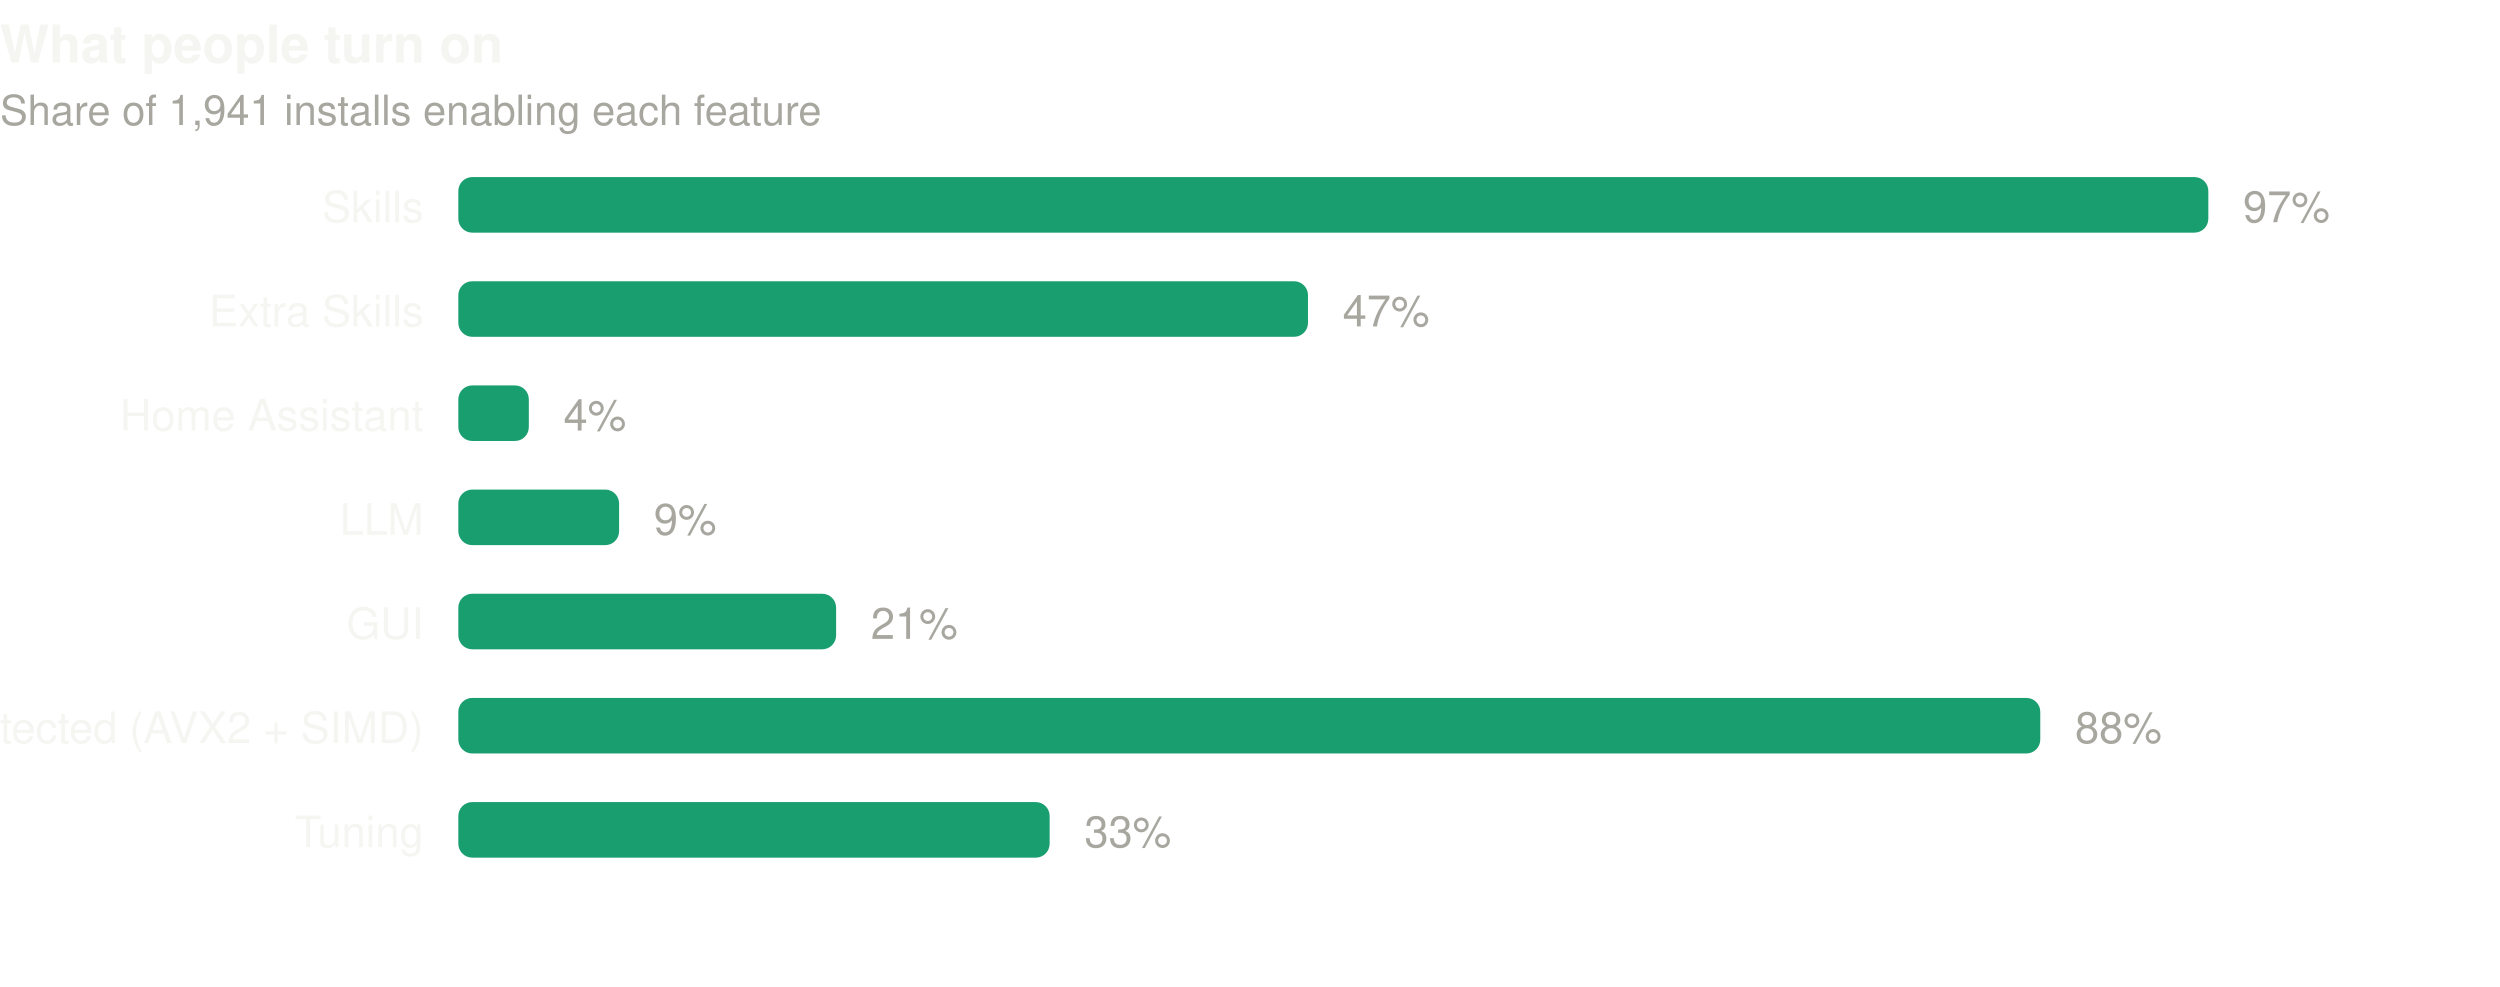
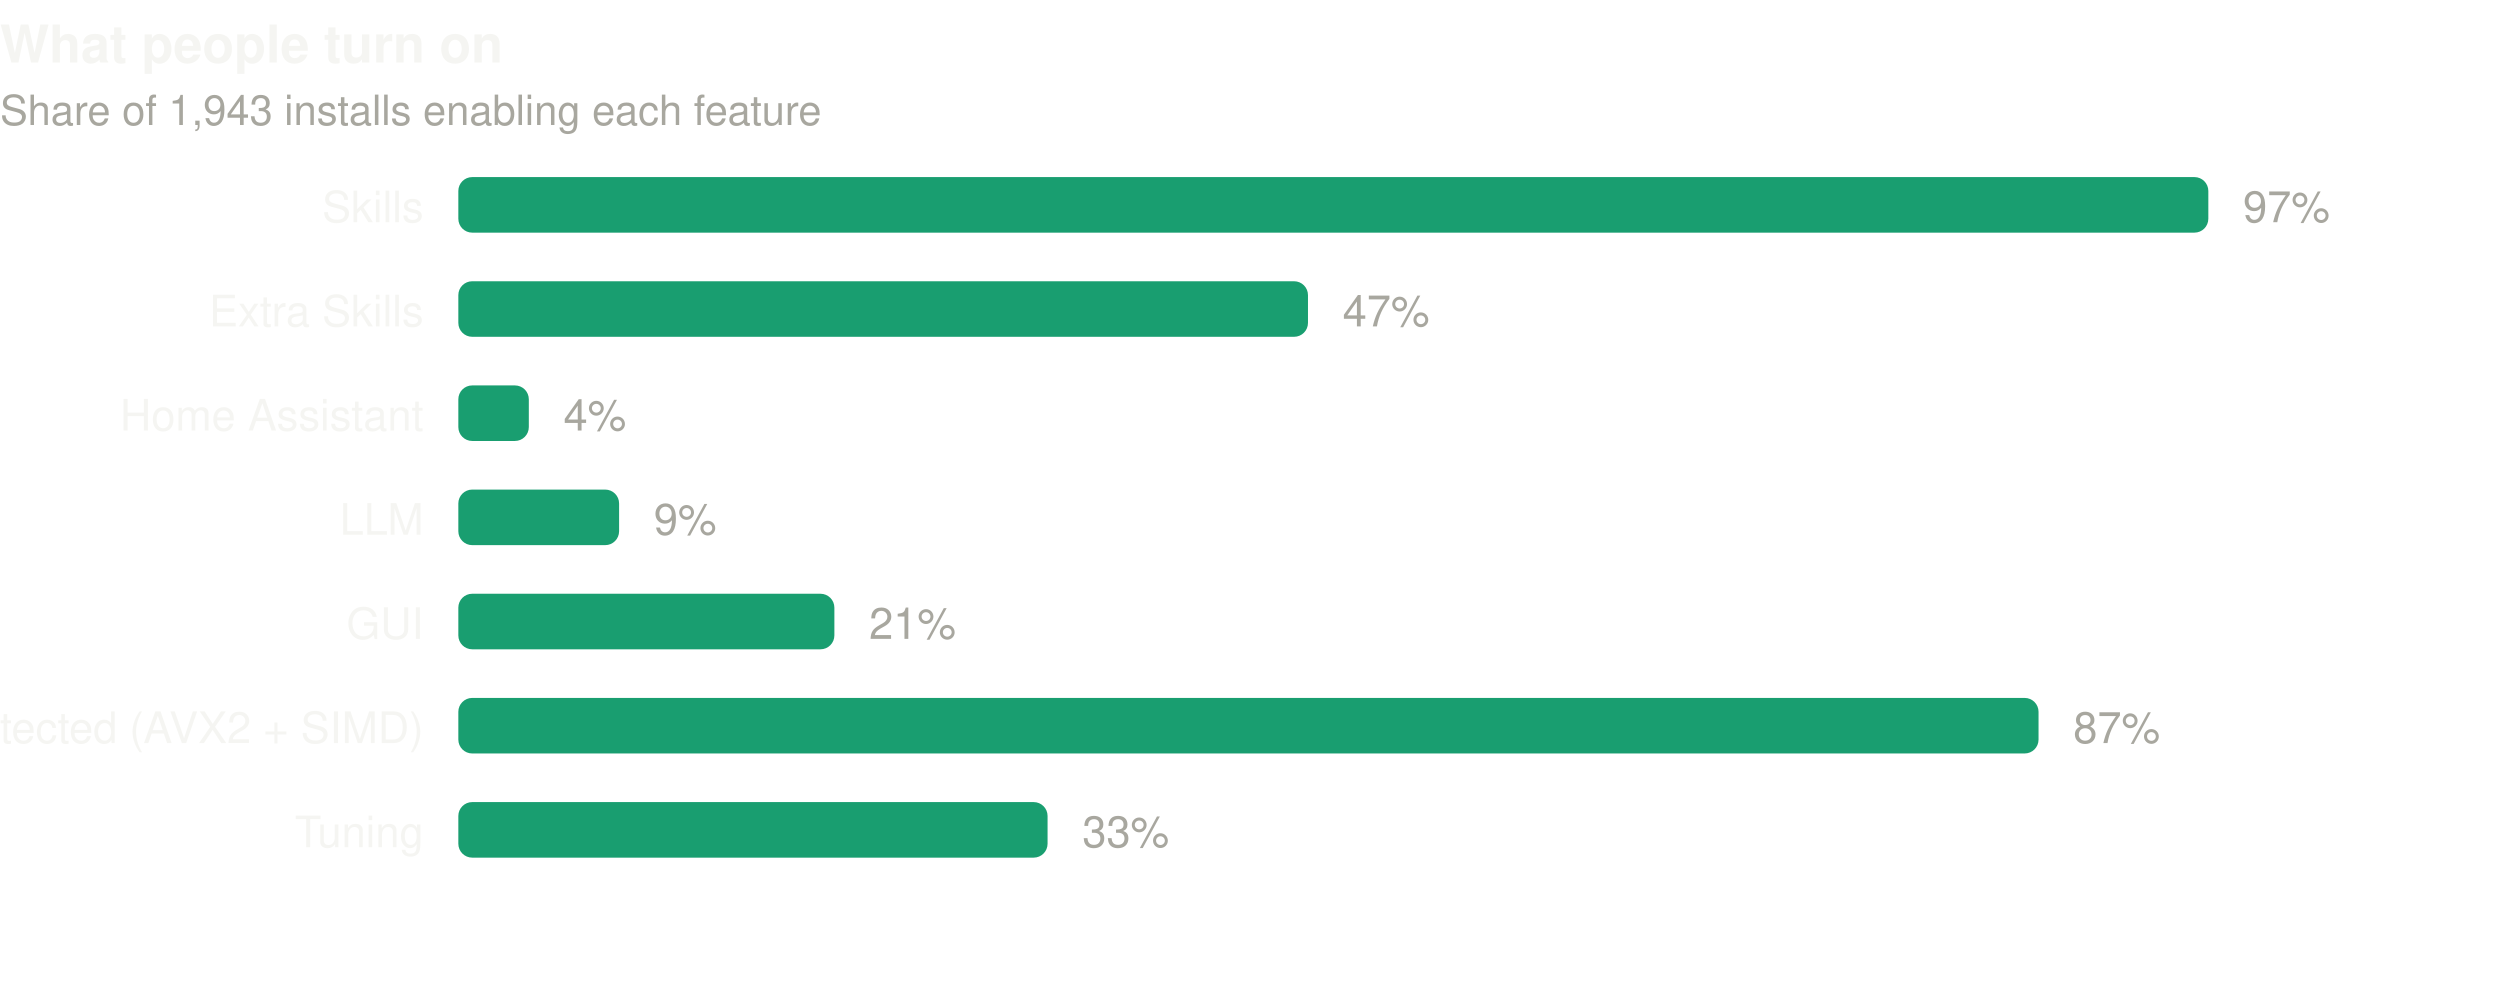
- <svg xmlns="http://www.w3.org/2000/svg" width="720" height="284" viewBox="0 0 720 284" role="img" aria-label="What people turn on. Share of 1,941 installs enabling each feature">
+ <svg xmlns="http://www.w3.org/2000/svg" width="720" height="284" viewBox="0 0 720 284" role="img" aria-label="What people turn on. Share of 1,943 installs enabling each feature">
  <text x="0" y="18" font-family="ui-sans-serif,-apple-system,BlinkMacSystemFont,'Segoe UI',Helvetica,Arial,sans-serif" font-size="15" font-weight="600" fill="#f5f5f2">What people turn on</text>
-   <text x="0" y="36" font-family="ui-sans-serif,-apple-system,BlinkMacSystemFont,'Segoe UI',Helvetica,Arial,sans-serif" font-size="12" fill="#a8a79f">Share of 1,941 installs enabling each feature</text>
+   <text x="0" y="36" font-family="ui-sans-serif,-apple-system,BlinkMacSystemFont,'Segoe UI',Helvetica,Arial,sans-serif" font-size="12" fill="#a8a79f">Share of 1,943 installs enabling each feature</text>
  <text x="122" y="64.0" text-anchor="end" font-family="ui-sans-serif,-apple-system,BlinkMacSystemFont,'Segoe UI',Helvetica,Arial,sans-serif" font-size="12.5" fill="#f5f5f2">Skills</text>
  <rect x="132" y="51.0" width="504.0" height="16" rx="4" fill="#199e70" />
  <text x="646.0" y="64.0" font-family="ui-sans-serif,-apple-system,BlinkMacSystemFont,'Segoe UI',Helvetica,Arial,sans-serif" font-size="12.5" fill="#a8a79f">97%</text>
  <text x="122" y="94.0" text-anchor="end" font-family="ui-sans-serif,-apple-system,BlinkMacSystemFont,'Segoe UI',Helvetica,Arial,sans-serif" font-size="12.5" fill="#f5f5f2">Extra Skills</text>
  <rect x="132" y="81.0" width="244.7" height="16" rx="4" fill="#199e70" />
  <text x="386.7" y="94.0" font-family="ui-sans-serif,-apple-system,BlinkMacSystemFont,'Segoe UI',Helvetica,Arial,sans-serif" font-size="12.5" fill="#a8a79f">47%</text>
  <text x="122" y="124.0" text-anchor="end" font-family="ui-sans-serif,-apple-system,BlinkMacSystemFont,'Segoe UI',Helvetica,Arial,sans-serif" font-size="12.5" fill="#f5f5f2">Home Assistant</text>
  <rect x="132" y="111.0" width="20.3" height="16" rx="4" fill="#199e70" />
  <text x="162.3" y="124.0" font-family="ui-sans-serif,-apple-system,BlinkMacSystemFont,'Segoe UI',Helvetica,Arial,sans-serif" font-size="12.5" fill="#a8a79f">4%</text>
  <text x="122" y="154.0" text-anchor="end" font-family="ui-sans-serif,-apple-system,BlinkMacSystemFont,'Segoe UI',Helvetica,Arial,sans-serif" font-size="12.5" fill="#f5f5f2">LLM</text>
  <rect x="132" y="141.0" width="46.3" height="16" rx="4" fill="#199e70" />
  <text x="188.3" y="154.0" font-family="ui-sans-serif,-apple-system,BlinkMacSystemFont,'Segoe UI',Helvetica,Arial,sans-serif" font-size="12.5" fill="#a8a79f">9%</text>
  <text x="122" y="184.0" text-anchor="end" font-family="ui-sans-serif,-apple-system,BlinkMacSystemFont,'Segoe UI',Helvetica,Arial,sans-serif" font-size="12.5" fill="#f5f5f2">GUI</text>
-   <rect x="132" y="171.0" width="108.8" height="16" rx="4" fill="#199e70" />
-   <text x="250.8" y="184.0" font-family="ui-sans-serif,-apple-system,BlinkMacSystemFont,'Segoe UI',Helvetica,Arial,sans-serif" font-size="12.5" fill="#a8a79f">21%</text>
+   <rect x="132" y="171.0" width="108.3" height="16" rx="4" fill="#199e70" />
+   <text x="250.3" y="184.0" font-family="ui-sans-serif,-apple-system,BlinkMacSystemFont,'Segoe UI',Helvetica,Arial,sans-serif" font-size="12.5" fill="#a8a79f">21%</text>
  <text x="122" y="214.0" text-anchor="end" font-family="ui-sans-serif,-apple-system,BlinkMacSystemFont,'Segoe UI',Helvetica,Arial,sans-serif" font-size="12.5" fill="#f5f5f2">CPU capability detected (AVX2 + SIMD)</text>
-   <rect x="132" y="201.0" width="455.6" height="16" rx="4" fill="#199e70" />
-   <text x="597.6" y="214.0" font-family="ui-sans-serif,-apple-system,BlinkMacSystemFont,'Segoe UI',Helvetica,Arial,sans-serif" font-size="12.5" fill="#a8a79f">88%</text>
+   <rect x="132" y="201.0" width="455.1" height="16" rx="4" fill="#199e70" />
+   <text x="597.1" y="214.0" font-family="ui-sans-serif,-apple-system,BlinkMacSystemFont,'Segoe UI',Helvetica,Arial,sans-serif" font-size="12.5" fill="#a8a79f">87%</text>
  <text x="122" y="244.0" text-anchor="end" font-family="ui-sans-serif,-apple-system,BlinkMacSystemFont,'Segoe UI',Helvetica,Arial,sans-serif" font-size="12.5" fill="#f5f5f2">Tuning</text>
-   <rect x="132" y="231.0" width="170.3" height="16" rx="4" fill="#199e70" />
-   <text x="312.3" y="244.0" font-family="ui-sans-serif,-apple-system,BlinkMacSystemFont,'Segoe UI',Helvetica,Arial,sans-serif" font-size="12.5" fill="#a8a79f">33%</text>
+   <rect x="132" y="231.0" width="169.7" height="16" rx="4" fill="#199e70" />
+   <text x="311.7" y="244.0" font-family="ui-sans-serif,-apple-system,BlinkMacSystemFont,'Segoe UI',Helvetica,Arial,sans-serif" font-size="12.5" fill="#a8a79f">33%</text>
</svg>
